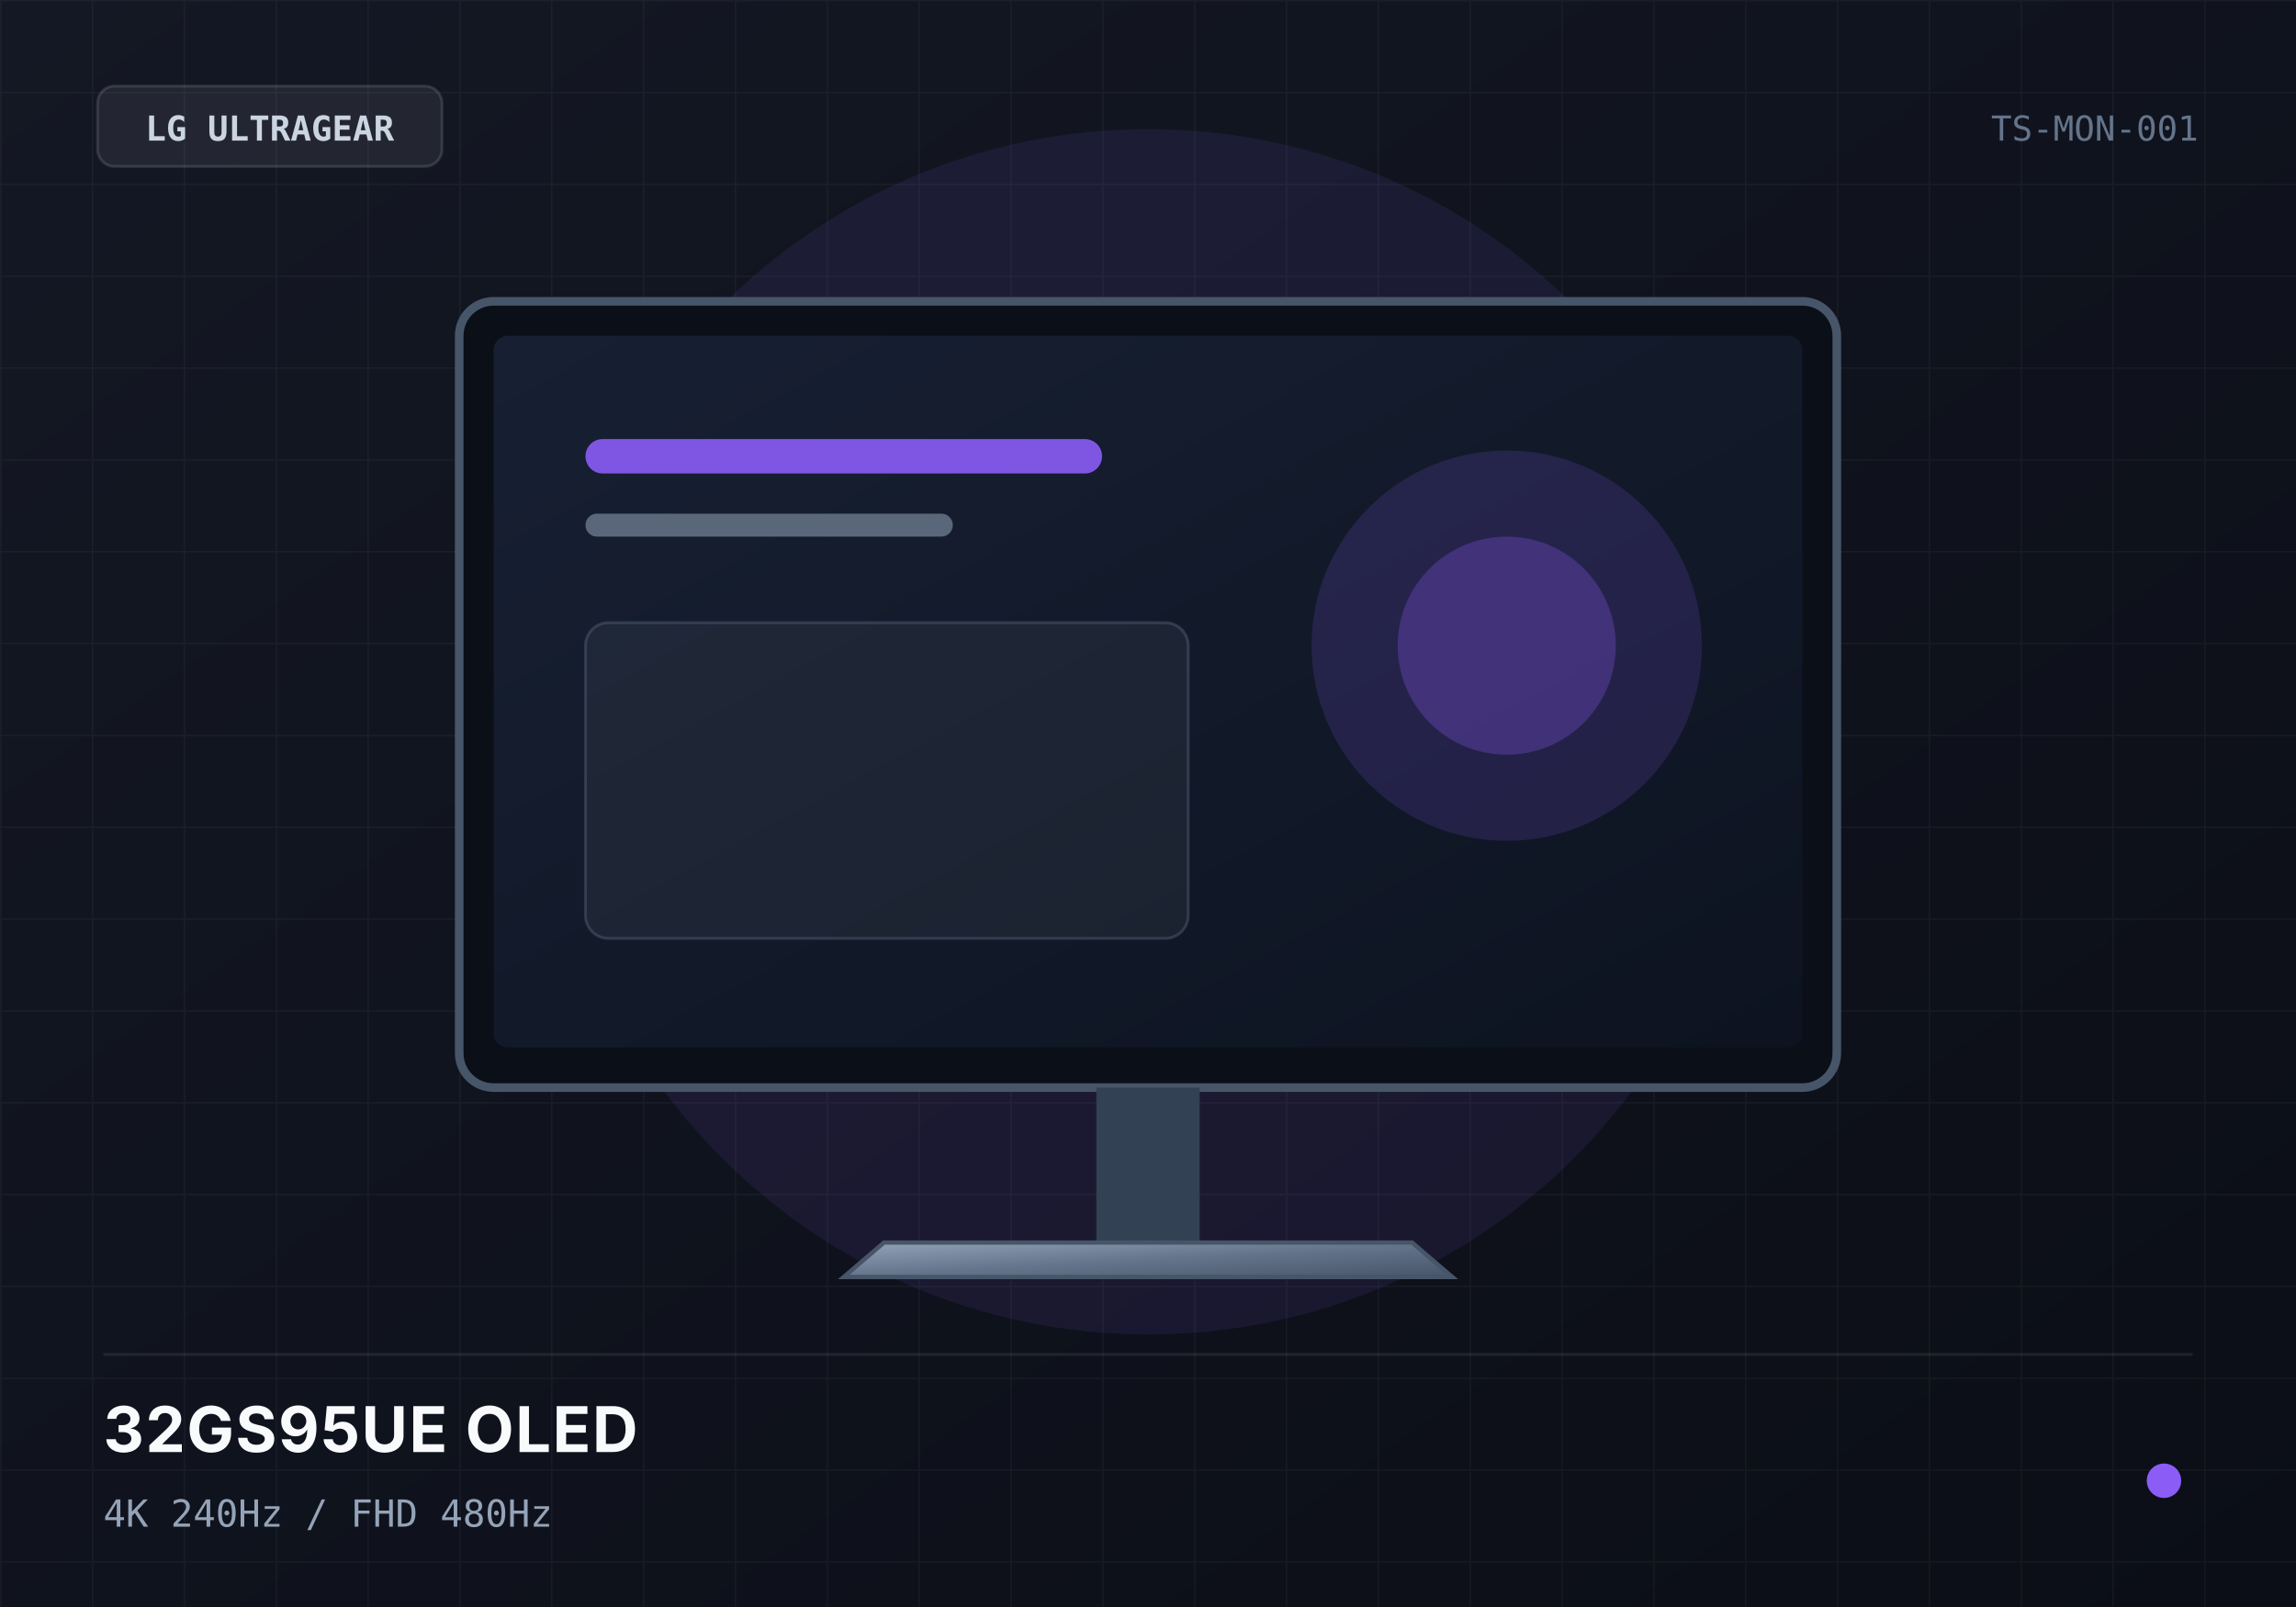
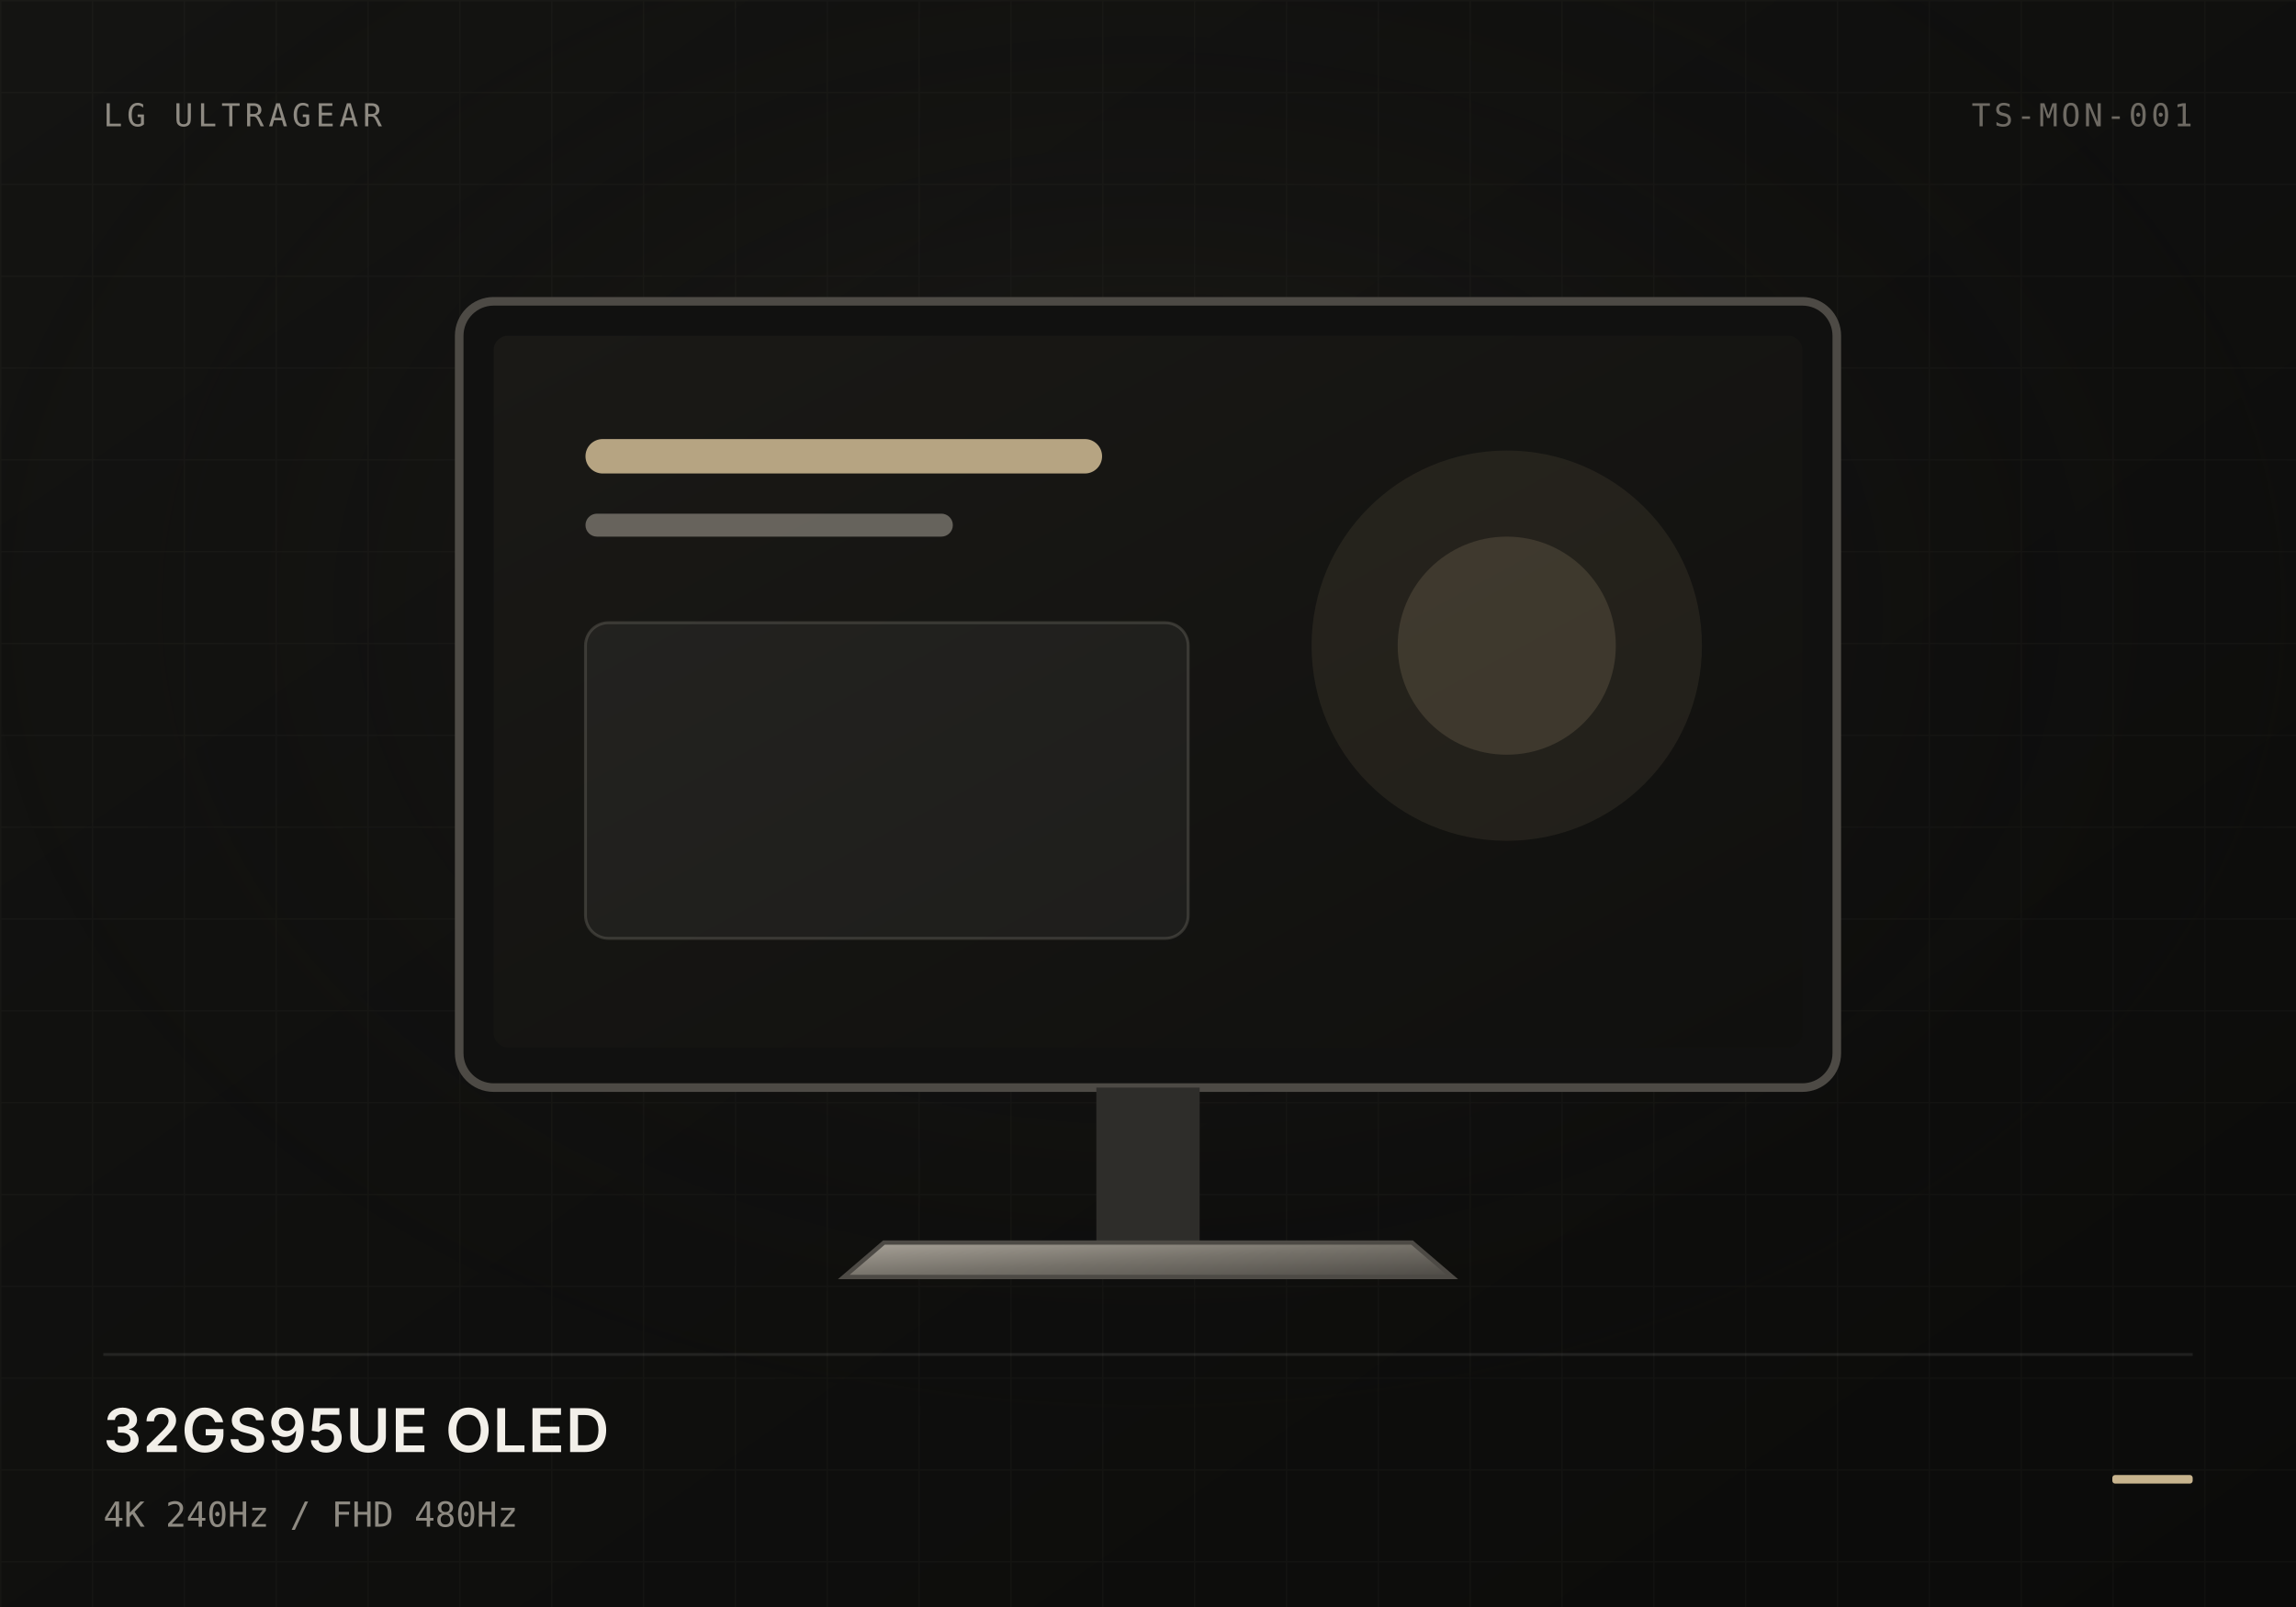
<svg xmlns="http://www.w3.org/2000/svg" viewBox="0 0 800 560" width="800" height="560" role="img" aria-label="LG ULTRAGEAR 32GS95UE OLED">
  <defs>
    <linearGradient id="bgGrad" x1="0%" y1="0%" x2="100%" y2="100%">
-       <stop offset="0%" stop-color="#141824" />
-       <stop offset="100%" stop-color="#0B0E16" />
+       <stop offset="0%" stop-color="#141412" />
+       <stop offset="100%" stop-color="#0B0B0A" />
    </linearGradient>
    <linearGradient id="screenGrad" x1="0%" y1="0%" x2="100%" y2="100%">
-       <stop offset="0%" stop-color="#172033" />
-       <stop offset="100%" stop-color="#0D1320" />
+       <stop offset="0%" stop-color="#1A1916" />
+       <stop offset="100%" stop-color="#10100E" />
    </linearGradient>
    <linearGradient id="metalGrad" x1="0%" y1="0%" x2="100%" y2="100%">
-       <stop offset="0%" stop-color="#94A3B8" />
-       <stop offset="50%" stop-color="#64748B" />
-       <stop offset="100%" stop-color="#475569" />
+       <stop offset="0%" stop-color="#A8A298" />
+       <stop offset="50%" stop-color="#76726A" />
+       <stop offset="100%" stop-color="#4D4A45" />
    </linearGradient>
+     <radialGradient id="museumLight" cx="50%" cy="38%" r="54%">
+       <stop offset="0%" stop-color="#2D2A24" stop-opacity="0.42" />
+       <stop offset="65%" stop-color="#171614" stop-opacity="0.14" />
+       <stop offset="100%" stop-color="#0B0B0A" stop-opacity="0" />
+     </radialGradient>
    <pattern id="grid" width="32" height="32" patternUnits="userSpaceOnUse">
-       <path d="M 32 0 L 0 0 0 32" fill="none" stroke="#FFFFFF" stroke-opacity="0.04" stroke-width="1" />
+       <path d="M 32 0 L 0 0 0 32" fill="none" stroke="#F2EFE9" stroke-opacity="0.025" stroke-width="1" />
    </pattern>
  </defs>
  <rect width="800" height="560" fill="url(#bgGrad)" />
  <rect width="800" height="560" fill="url(#grid)" />
-   <circle cx="400" cy="255" r="210" fill="#8B5CF6" fill-opacity="0.10" />
-   <rect x="34" y="30" width="120" height="28" rx="6" fill="#FFFFFF" fill-opacity="0.07" stroke="#FFFFFF" stroke-opacity="0.12" />
-   <text x="94" y="49" text-anchor="middle" fill="#CBD5E1" font-family="ui-monospace, SFMono-Regular, monospace" font-size="12" font-weight="700">LG ULTRAGEAR</text>
-   <text x="766" y="49" text-anchor="end" fill="#64748B" font-family="ui-monospace, SFMono-Regular, monospace" font-size="12">TS-MON-001</text>
+   <rect width="800" height="560" fill="url(#museumLight)" />
+   <text x="36" y="44" fill="#8E8A82" font-family="JetBrains Mono, ui-monospace, SFMono-Regular, monospace" font-size="11" font-weight="500" letter-spacing="1.6">LG ULTRAGEAR</text>
+   <text x="764" y="44" text-anchor="end" fill="#6E6A63" font-family="JetBrains Mono, ui-monospace, SFMono-Regular, monospace" font-size="11" letter-spacing="1.2">TS-MON-001</text>
  <g transform="translate(140,95)">
-     <rect x="20" y="10" width="480" height="274" rx="12" fill="#0B0F17" stroke="#475569" stroke-width="3" />
+     <rect x="20" y="10" width="480" height="274" rx="12" fill="#111110" stroke="#4D4A45" stroke-width="3" />
    <rect x="32" y="22" width="456" height="248" rx="5" fill="url(#screenGrad)" />
-     <circle cx="385" cy="130" r="68" fill="#8B5CF6" fill-opacity="0.16" />
-     <circle cx="385" cy="130" r="38" fill="#8B5CF6" fill-opacity="0.28" />
-     <rect x="64" y="58" width="180" height="12" rx="6" fill="#8B5CF6" opacity="0.9" />
-     <rect x="64" y="84" width="128" height="8" rx="4" fill="#94A3B8" opacity="0.55" />
-     <rect x="64" y="122" width="210" height="110" rx="8" fill="#FFFFFF" fill-opacity="0.05" stroke="#64748B" stroke-opacity="0.35" />
-     <rect x="242" y="284" width="36" height="54" fill="#334155" />
-     <path d="M168 338 L352 338 L366 350 L154 350 Z" fill="url(#metalGrad)" stroke="#475569" stroke-width="1.5" />
+     <circle cx="385" cy="130" r="68" fill="#C8B48E" fill-opacity="0.09" />
+     <circle cx="385" cy="130" r="38" fill="#C8B48E" fill-opacity="0.16" />
+     <rect x="64" y="58" width="180" height="12" rx="6" fill="#C8B48E" opacity="0.9" />
+     <rect x="64" y="84" width="128" height="8" rx="4" fill="#A8A298" opacity="0.55" />
+     <rect x="64" y="122" width="210" height="110" rx="8" fill="#FFFFFF" fill-opacity="0.05" stroke="#76726A" stroke-opacity="0.35" />
+     <rect x="242" y="284" width="36" height="54" fill="#2E2D2A" />
+     <path d="M168 338 L352 338 L366 350 L154 350 Z" fill="url(#metalGrad)" stroke="#4D4A45" stroke-width="1.5" />
  </g>
-   <line x1="36" y1="472" x2="764" y2="472" stroke="#FFFFFF" stroke-opacity="0.08" />
-   <text x="36" y="506" fill="#F8FAFC" font-family="-apple-system, BlinkMacSystemFont, Segoe UI, sans-serif" font-size="22" font-weight="700" letter-spacing="0.5">32GS95UE OLED</text>
-   <text x="36" y="532" fill="#94A3B8" font-family="ui-monospace, SFMono-Regular, monospace" font-size="13">4K 240Hz / FHD 480Hz</text>
-   <circle cx="754" cy="516" r="6" fill="#8B5CF6" />
+   <line x1="36" y1="472" x2="764" y2="472" stroke="#F2EFE9" stroke-opacity="0.09" />
+   <text x="36" y="506" fill="#F2EFE9" font-family="Inter Tight, -apple-system, BlinkMacSystemFont, Segoe UI, sans-serif" font-size="21" font-weight="600" letter-spacing="0.4">32GS95UE OLED</text>
+   <text x="36" y="532" fill="#8E8A82" font-family="JetBrains Mono, ui-monospace, SFMono-Regular, monospace" font-size="12">4K 240Hz / FHD 480Hz</text>
+   <rect x="736" y="514" width="28" height="3" rx="1" fill="#C8B48E" />
</svg>
